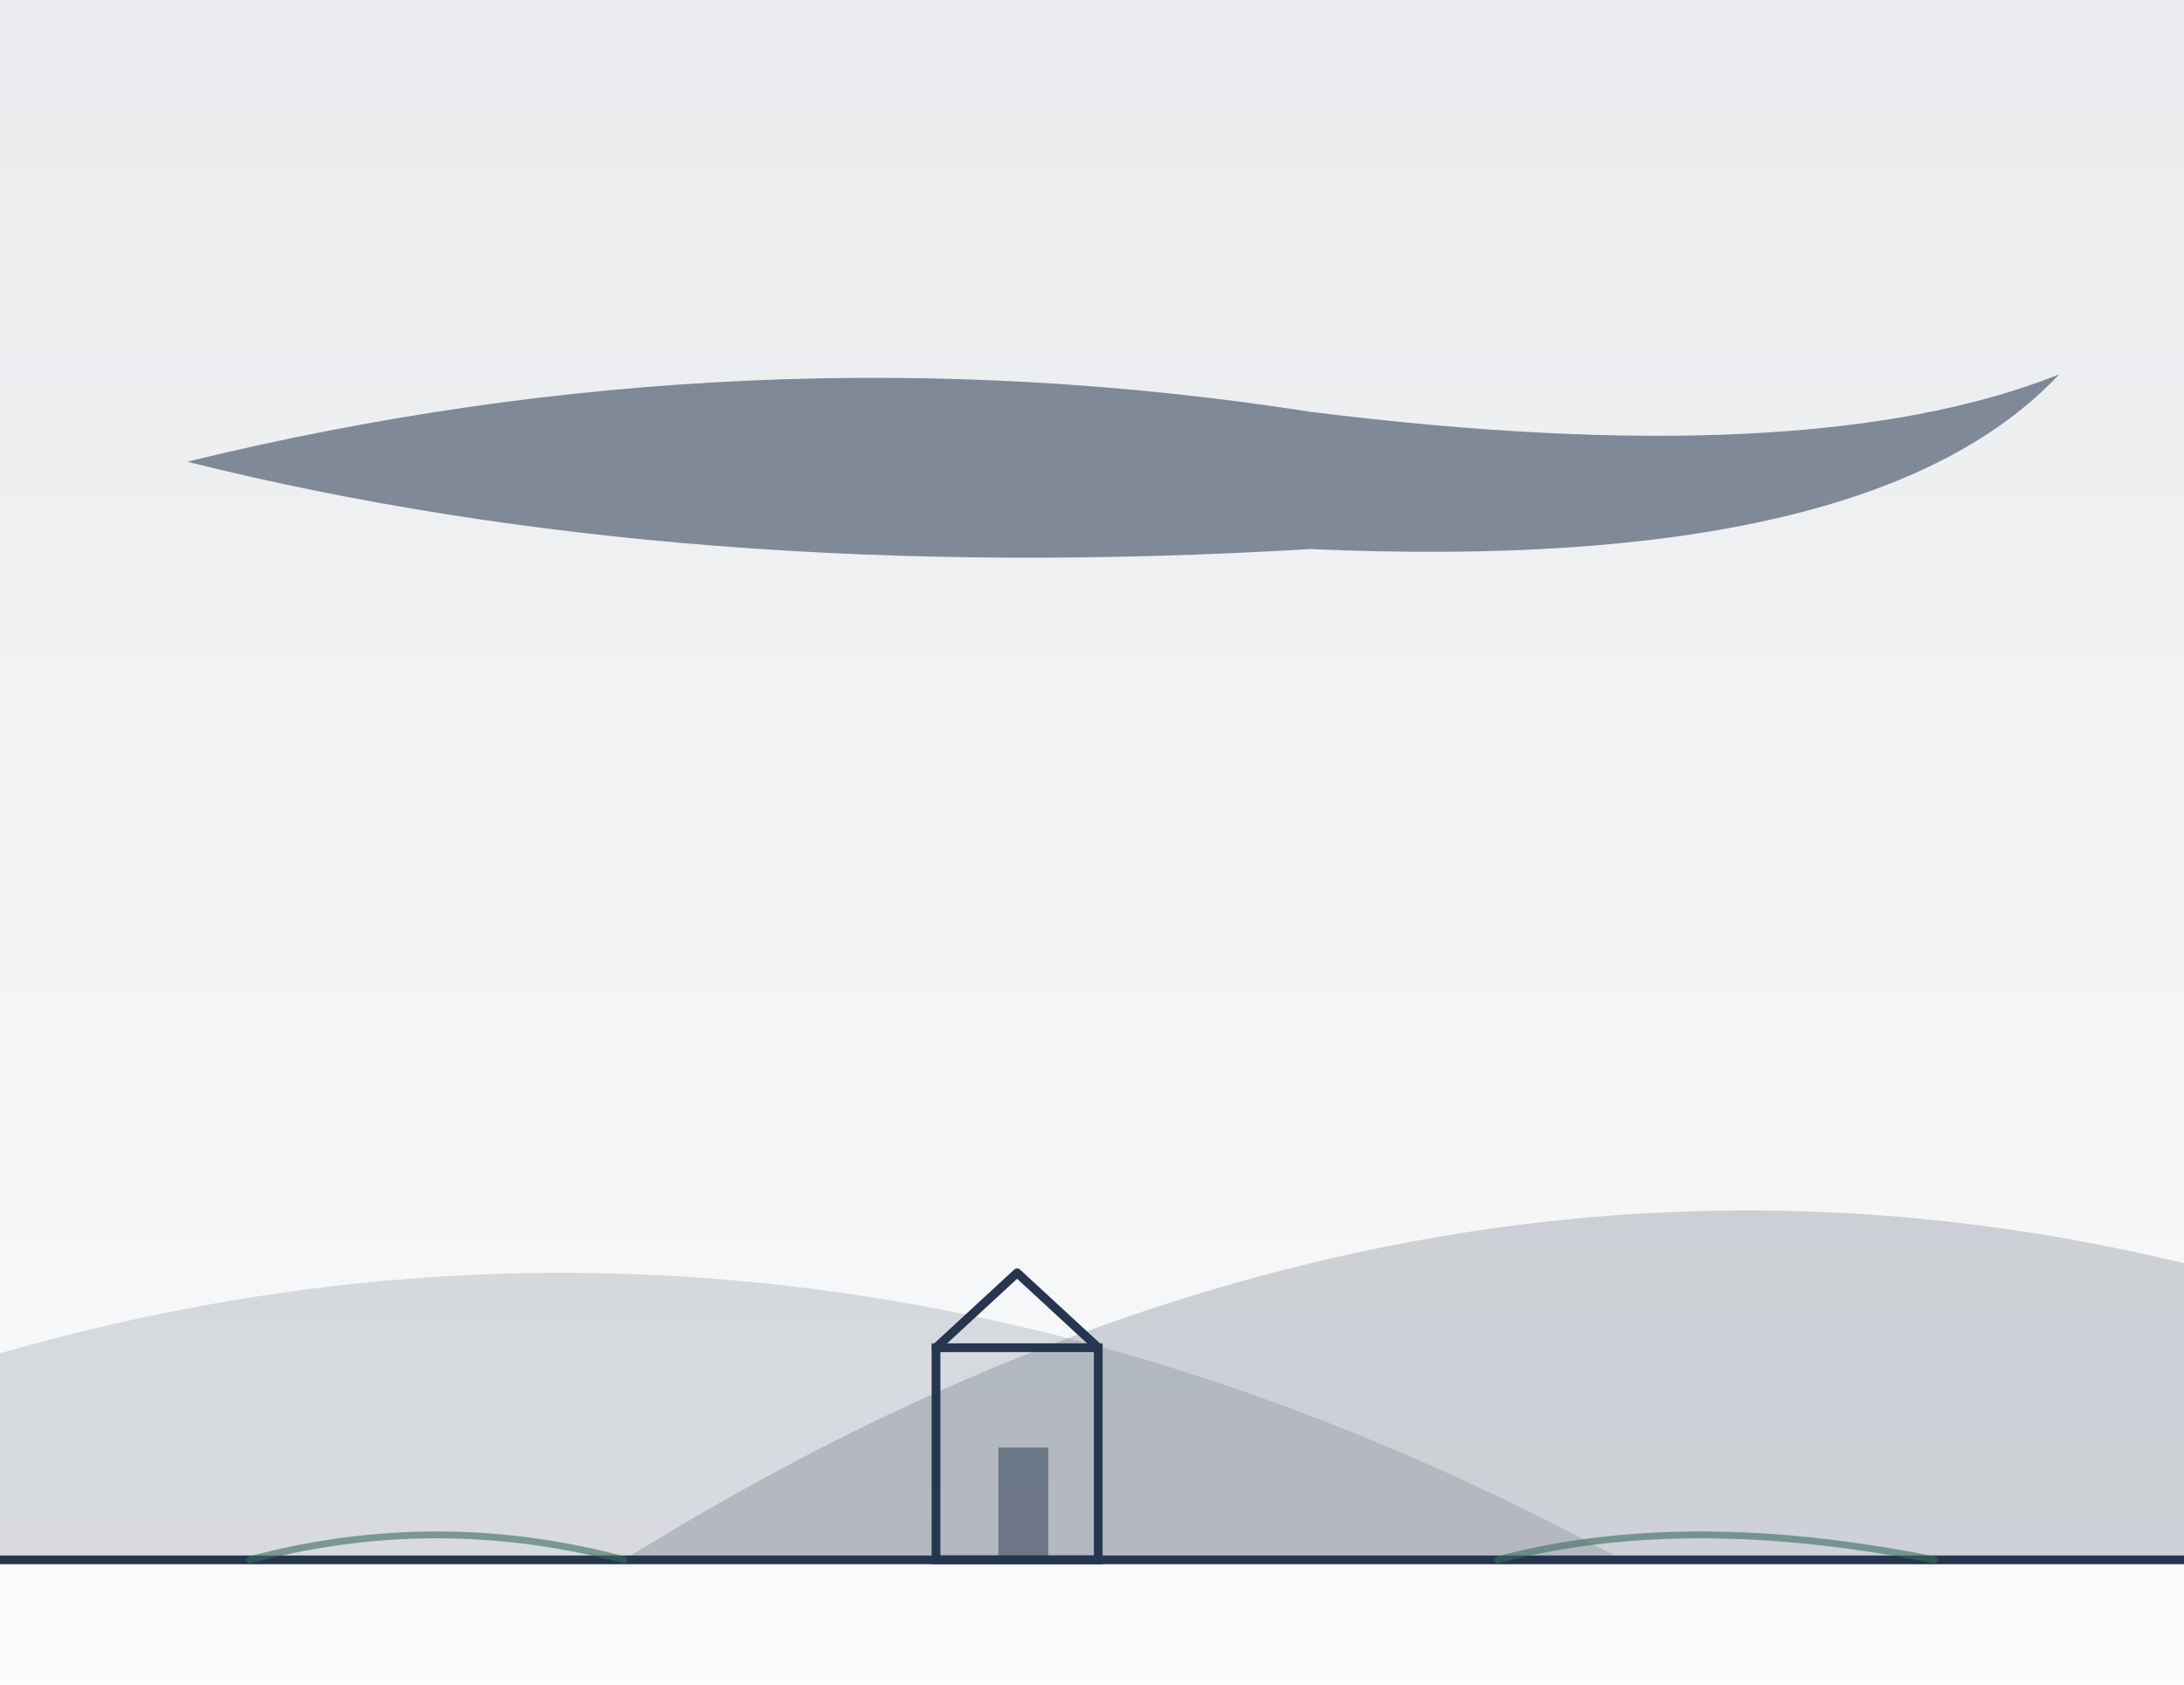
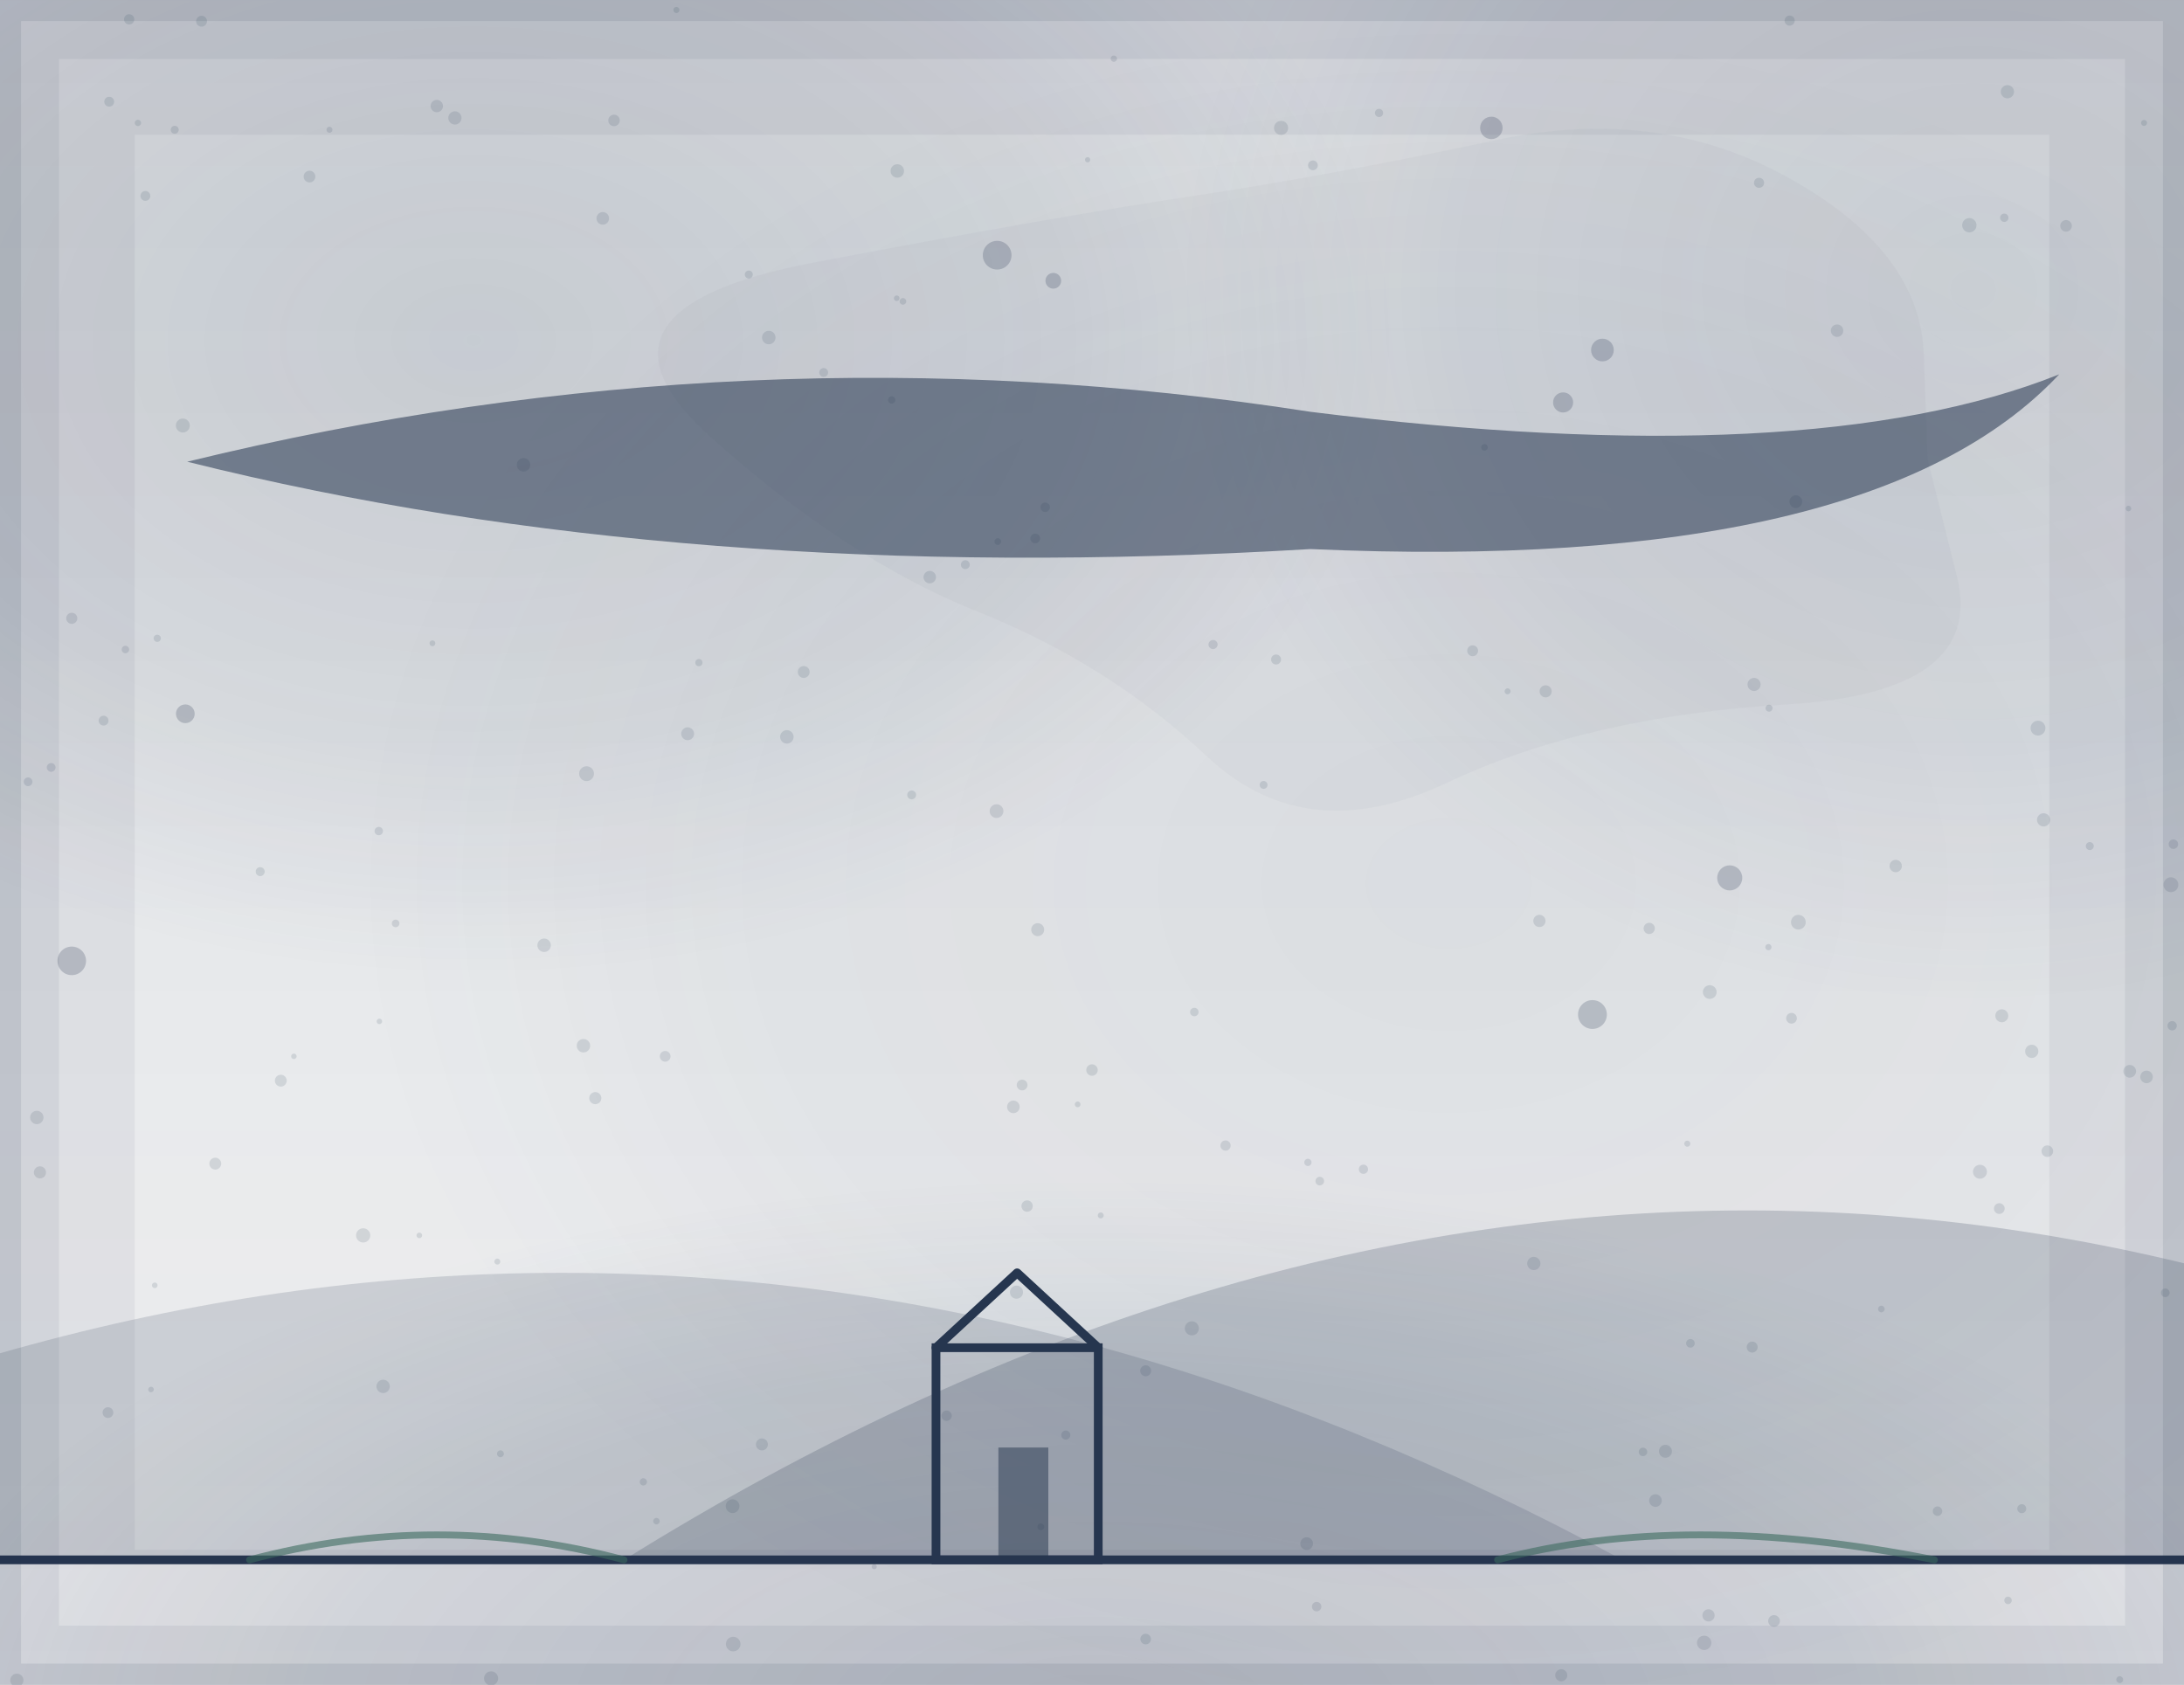
<svg xmlns="http://www.w3.org/2000/svg" viewBox="0 0 350 270">
  <defs>
-     <linearGradient id="g32" x1="0" y1="0" x2="0" y2="1">
+     <linearGradient id="g309" x1="0" y1="0" x2="0" y2="1">
      <stop offset="0" stop-color="#26364F" stop-opacity="0.1" />
      <stop offset="1" stop-color="#26364F" stop-opacity="0.02" />
    </linearGradient>
+     <radialGradient id="g310">
+       <stop offset="0" stop-color="#26364F" stop-opacity="0.14" />
+       <stop offset="0.65" stop-color="#26364F" stop-opacity="0.077" />
+       <stop offset="1" stop-color="#26364F" stop-opacity="0" />
+     </radialGradient>
+     <radialGradient id="g311">
+       <stop offset="0" stop-color="#26364F" stop-opacity="0.11" />
+       <stop offset="0.65" stop-color="#26364F" stop-opacity="0.061" />
+       <stop offset="1" stop-color="#26364F" stop-opacity="0" />
+     </radialGradient>
+     <radialGradient id="g312">
+       <stop offset="0" stop-color="#26364F" stop-opacity="0.16" />
+       <stop offset="0.65" stop-color="#26364F" stop-opacity="0.088" />
+       <stop offset="1" stop-color="#26364F" stop-opacity="0" />
+     </radialGradient>
+     <radialGradient id="g313">
+       <stop offset="0" stop-color="#26364F" stop-opacity="0.06" />
+       <stop offset="0.65" stop-color="#26364F" stop-opacity="0.033" />
+       <stop offset="1" stop-color="#26364F" stop-opacity="0" />
+     </radialGradient>
  </defs>
-   <rect width="350" height="270" fill="url(#g32)" />
+   <rect width="350" height="270" fill="#26364F" fill-opacity="0.060" />
+   <ellipse cx="76.153" cy="54.344" rx="147.0" ry="102.9" fill="url(#g310)" />
+   <ellipse cx="315.676" cy="46.852" rx="126.0" ry="113.4" fill="url(#g311)" />
+   <ellipse cx="175.0" cy="275.4" rx="192.5" ry="86.6" fill="url(#g312)" />
+   <ellipse cx="231.951" cy="141.654" rx="175.0" ry="140.0" fill="url(#g313)" />
+   <path d="M308.9 73.5 Q308.9 73.5 313.6 92.3 Q318.3 111.0 286.3 112.9 Q254.4 114.8 231.8 125.5 Q209.3 136.1 193.5 121.3 Q177.7 106.4 156.6 98.0 Q135.5 89.6 113.4 69.6 Q91.4 49.5 130.3 42.1 Q169.2 34.7 191.3 31.4 Q213.3 28.1 239.5 22.5 Q265.8 16.8 286.8 28.6 Q307.8 40.3 308.3 56.9 Z" fill="#26364F" fill-opacity="0.035" />
+   <rect width="350" height="270" fill="url(#g309)" />
  <path d="M-80 250 Q90 158 260 250 Z" fill="#26364F" fill-opacity="0.16" />
  <path d="M100 250 Q280 138 460 250 Z" fill="#26364F" fill-opacity="0.2" />
  <path d="M0 250 h350" fill="none" stroke="#26364F" stroke-width="1.4" stroke-linecap="round" stroke-linejoin="round" />
  <rect x="150" y="216" width="26" height="34" rx="0" fill="none" stroke="#26364F" stroke-width="1.4" />
  <path d="M150 216 l13 -12 13 12" fill="none" stroke="#26364F" stroke-width="1.4" stroke-linecap="round" stroke-linejoin="round" />
  <rect x="160" y="232" width="8" height="18" rx="0" fill="#26364F" fill-opacity="0.5" />
  <path d="M40 250 q30 -8 60 0 M240 250 q30 -8 70 0" fill="none" stroke="#3C6B60" stroke-width="1.1" stroke-linecap="round" stroke-linejoin="round" stroke-opacity="0.6" />
  <path d="M30 74 Q120 52 210 66 Q290 76 330 60 Q300 92 210 88 Q110 94 30 74 Z" fill="#26364F" fill-opacity="0.55" />
+   <circle cx="165.9" cy="86.3" r="0.78" fill="#26364F" fill-opacity="0.13" />
+   <circle cx="24.2" cy="222.7" r="0.45" fill="#26364F" fill-opacity="0.13" />
+   <circle cx="266.9" cy="232.6" r="1.04" fill="#26364F" fill-opacity="0.13" />
+   <circle cx="80.2" cy="233.0" r="0.55" fill="#26364F" fill-opacity="0.13" />
+   <circle cx="16.6" cy="115.5" r="0.79" fill="#26364F" fill-opacity="0.13" />
+   <circle cx="8.2" cy="123.0" r="0.70" fill="#26364F" fill-opacity="0.13" />
+   <circle cx="120.0" cy="44.0" r="0.64" fill="#26364F" fill-opacity="0.13" />
+   <circle cx="164.6" cy="193.3" r="0.91" fill="#26364F" fill-opacity="0.13" />
+   <circle cx="273.8" cy="258.9" r="0.98" fill="#26364F" fill-opacity="0.13" />
+   <circle cx="166.3" cy="149.0" r="1.04" fill="#26364F" fill-opacity="0.13" />
+   <circle cx="245.8" cy="202.5" r="1.06" fill="#26364F" fill-opacity="0.13" />
+   <circle cx="303.8" cy="138.8" r="0.99" fill="#26364F" fill-opacity="0.13" />
+   <circle cx="294.4" cy="53.0" r="1.00" fill="#26364F" fill-opacity="0.13" />
+   <circle cx="221.0" cy="18.1" r="0.66" fill="#26364F" fill-opacity="0.13" />
+   <circle cx="4.5" cy="125.3" r="0.70" fill="#26364F" fill-opacity="0.13" />
+   <circle cx="348.3" cy="135.3" r="0.76" fill="#26364F" fill-opacity="0.13" />
+   <circle cx="205.3" cy="20.5" r="1.13" fill="#26364F" fill-opacity="0.13" />
+   <circle cx="6.4" cy="187.9" r="0.97" fill="#26364F" fill-opacity="0.13" />
+   <circle cx="83.9" cy="74.5" r="1.08" fill="#26364F" fill-opacity="0.13" />
+   <circle cx="20.7" cy="3.1" r="0.82" fill="#26364F" fill-opacity="0.13" />
+   <circle cx="263.3" cy="232.7" r="0.68" fill="#26364F" fill-opacity="0.13" />
+   <circle cx="60.8" cy="163.7" r="0.44" fill="#26364F" fill-opacity="0.13" />
+   <circle cx="11.5" cy="99.1" r="0.89" fill="#26364F" fill-opacity="0.13" />
+   <circle cx="341.1" cy="81.5" r="0.45" fill="#26364F" fill-opacity="0.13" />
+   <circle cx="47.1" cy="169.3" r="0.44" fill="#26364F" fill-opacity="0.13" />
+   <circle cx="315.6" cy="36.1" r="1.15" fill="#26364F" fill-opacity="0.13" />
+   <circle cx="218.5" cy="187.4" r="0.74" fill="#26364F" fill-opacity="0.13" />
+   <circle cx="70.0" cy="17.0" r="0.99" fill="#26364F" fill-opacity="0.13" />
+   <circle cx="123.2" cy="54.1" r="1.08" fill="#26364F" fill-opacity="0.13" />
+   <circle cx="79.7" cy="202.2" r="0.48" fill="#26364F" fill-opacity="0.13" />
+   <circle cx="112.0" cy="106.2" r="0.58" fill="#26364F" fill-opacity="0.13" />
+   <circle cx="28.0" cy="20.8" r="0.64" fill="#26364F" fill-opacity="0.13" />
+   <circle cx="339.7" cy="269.2" r="0.55" fill="#26364F" fill-opacity="0.13" />
+   <circle cx="321.8" cy="256.5" r="0.60" fill="#26364F" fill-opacity="0.13" />
+   <circle cx="265.3" cy="240.5" r="1.01" fill="#26364F" fill-opacity="0.13" />
+   <circle cx="326.6" cy="116.7" r="1.19" fill="#26364F" fill-opacity="0.13" />
+   <circle cx="96.6" cy="35.0" r="1.01" fill="#26364F" fill-opacity="0.13" />
+   <circle cx="167.5" cy="81.3" r="0.76" fill="#26364F" fill-opacity="0.13" />
+   <circle cx="175.0" cy="171.5" r="0.92" fill="#26364F" fill-opacity="0.13" />
+   <circle cx="273.1" cy="263.3" r="1.15" fill="#26364F" fill-opacity="0.13" />
+   <circle cx="287.1" cy="163.2" r="0.86" fill="#26364F" fill-opacity="0.13" />
+   <circle cx="178.5" cy="9.4" r="0.51" fill="#26364F" fill-opacity="0.13" />
+   <circle cx="170.8" cy="230.0" r="0.73" fill="#26364F" fill-opacity="0.13" />
+   <circle cx="247.7" cy="110.8" r="0.97" fill="#26364F" fill-opacity="0.13" />
+   <circle cx="310.5" cy="242.2" r="0.76" fill="#26364F" fill-opacity="0.13" />
+   <circle cx="281.1" cy="109.7" r="1.05" fill="#26364F" fill-opacity="0.13" />
+   <circle cx="237.9" cy="71.7" r="0.53" fill="#26364F" fill-opacity="0.13" />
+   <circle cx="320.4" cy="193.7" r="0.86" fill="#26364F" fill-opacity="0.13" />
+   <circle cx="132.0" cy="59.7" r="0.71" fill="#26364F" fill-opacity="0.13" />
+   <circle cx="58.2" cy="198.0" r="1.14" fill="#26364F" fill-opacity="0.13" />
+   <circle cx="106.6" cy="169.3" r="0.86" fill="#26364F" fill-opacity="0.13" />
+   <circle cx="126.1" cy="118.1" r="1.08" fill="#26364F" fill-opacity="0.13" />
+   <circle cx="95.4" cy="176.0" r="0.97" fill="#26364F" fill-opacity="0.13" />
+   <circle cx="17.5" cy="16.3" r="0.79" fill="#26364F" fill-opacity="0.13" />
+   <circle cx="210.4" cy="26.5" r="0.78" fill="#26364F" fill-opacity="0.13" />
+   <circle cx="236.0" cy="104.3" r="0.87" fill="#26364F" fill-opacity="0.13" />
+   <circle cx="172.7" cy="177.0" r="0.46" fill="#26364F" fill-opacity="0.13" />
+   <circle cx="24.8" cy="206.0" r="0.45" fill="#26364F" fill-opacity="0.13" />
+   <circle cx="60.7" cy="133.2" r="0.67" fill="#26364F" fill-opacity="0.13" />
+   <circle cx="72.9" cy="18.9" r="1.06" fill="#26364F" fill-opacity="0.13" />
+   <circle cx="250.2" cy="268.5" r="0.97" fill="#26364F" fill-opacity="0.13" />
+   <circle cx="142.9" cy="64.1" r="0.59" fill="#26364F" fill-opacity="0.13" />
+   <circle cx="45.0" cy="173.2" r="0.95" fill="#26364F" fill-opacity="0.13" />
+   <circle cx="211.5" cy="189.3" r="0.69" fill="#26364F" fill-opacity="0.13" />
+   <circle cx="29.3" cy="68.2" r="1.12" fill="#26364F" fill-opacity="0.13" />
+   <circle cx="110.2" cy="117.6" r="1.03" fill="#26364F" fill-opacity="0.13" />
+   <circle cx="204.5" cy="105.7" r="0.80" fill="#26364F" fill-opacity="0.13" />
+   <circle cx="334.9" cy="135.6" r="0.64" fill="#26364F" fill-opacity="0.13" />
+   <circle cx="20.1" cy="104.1" r="0.60" fill="#26364F" fill-opacity="0.13" />
+   <circle cx="321.7" cy="14.7" r="1.06" fill="#26364F" fill-opacity="0.13" />
+   <circle cx="209.6" cy="186.3" r="0.58" fill="#26364F" fill-opacity="0.13" />
+   <circle cx="159.7" cy="130.0" r="1.10" fill="#26364F" fill-opacity="0.13" />
+   <circle cx="191.4" cy="162.2" r="0.68" fill="#26364F" fill-opacity="0.13" />
+   <circle cx="341.3" cy="171.7" r="1.02" fill="#26364F" fill-opacity="0.13" />
+   <circle cx="32.3" cy="3.4" r="0.87" fill="#26364F" fill-opacity="0.13" />
+   <circle cx="241.6" cy="110.8" r="0.48" fill="#26364F" fill-opacity="0.13" />
+   <circle cx="93.5" cy="167.6" r="1.08" fill="#26364F" fill-opacity="0.13" />
+   <circle cx="347.0" cy="207.2" r="0.69" fill="#26364F" fill-opacity="0.13" />
+   <circle cx="108.4" cy="1.6" r="0.49" fill="#26364F" fill-opacity="0.13" />
+   <circle cx="63.4" cy="148.0" r="0.61" fill="#26364F" fill-opacity="0.13" />
+   <circle cx="25.2" cy="102.3" r="0.58" fill="#26364F" fill-opacity="0.13" />
+   <circle cx="209.4" cy="247.4" r="1.02" fill="#26364F" fill-opacity="0.13" />
+   <circle cx="264.3" cy="148.8" r="0.90" fill="#26364F" fill-opacity="0.13" />
+   <circle cx="196.4" cy="183.6" r="0.82" fill="#26364F" fill-opacity="0.13" />
+   <circle cx="283.4" cy="151.8" r="0.50" fill="#26364F" fill-opacity="0.13" />
+   <circle cx="22.1" cy="19.7" r="0.51" fill="#26364F" fill-opacity="0.13" />
+   <circle cx="87.2" cy="151.5" r="1.08" fill="#26364F" fill-opacity="0.13" />
+   <circle cx="281.9" cy="29.3" r="0.81" fill="#26364F" fill-opacity="0.13" />
+   <circle cx="325.6" cy="168.5" r="1.06" fill="#26364F" fill-opacity="0.13" />
+   <circle cx="327.5" cy="131.4" r="1.06" fill="#26364F" fill-opacity="0.13" />
+   <circle cx="163.8" cy="173.9" r="0.86" fill="#26364F" fill-opacity="0.13" />
+   <circle cx="286.8" cy="3.3" r="0.81" fill="#26364F" fill-opacity="0.13" />
+   <circle cx="146.1" cy="127.4" r="0.71" fill="#26364F" fill-opacity="0.13" />
+   <circle cx="103.1" cy="237.5" r="0.58" fill="#26364F" fill-opacity="0.13" />
+   <circle cx="52.8" cy="20.8" r="0.48" fill="#26364F" fill-opacity="0.13" />
+   <circle cx="49.6" cy="28.3" r="0.94" fill="#26364F" fill-opacity="0.13" />
+   <circle cx="176.4" cy="194.8" r="0.48" fill="#26364F" fill-opacity="0.13" />
+   <circle cx="324.0" cy="241.8" r="0.72" fill="#26364F" fill-opacity="0.13" />
+   <circle cx="270.4" cy="183.3" r="0.49" fill="#26364F" fill-opacity="0.13" />
+   <circle cx="317.3" cy="187.8" r="1.12" fill="#26364F" fill-opacity="0.13" />
+   <circle cx="23.3" cy="31.4" r="0.79" fill="#26364F" fill-opacity="0.13" />
+   <circle cx="117.4" cy="241.4" r="1.10" fill="#26364F" fill-opacity="0.13" />
+   <circle cx="128.8" cy="107.7" r="0.95" fill="#26364F" fill-opacity="0.13" />
+   <circle cx="41.7" cy="139.7" r="0.72" fill="#26364F" fill-opacity="0.13" />
+   <circle cx="343.6" cy="19.7" r="0.48" fill="#26364F" fill-opacity="0.13" />
+   <circle cx="174.3" cy="25.6" r="0.42" fill="#26364F" fill-opacity="0.13" />
+   <circle cx="143.7" cy="47.8" r="0.45" fill="#26364F" fill-opacity="0.13" />
+   <circle cx="2.7" cy="269.3" r="1.06" fill="#26364F" fill-opacity="0.13" />
+   <circle cx="34.5" cy="186.5" r="0.95" fill="#26364F" fill-opacity="0.13" />
+   <circle cx="191.0" cy="212.9" r="1.13" fill="#26364F" fill-opacity="0.13" />
+   <circle cx="348.1" cy="164.4" r="0.75" fill="#26364F" fill-opacity="0.13" />
+   <circle cx="274.0" cy="159.0" r="1.10" fill="#26364F" fill-opacity="0.13" />
+   <circle cx="183.6" cy="262.7" r="0.85" fill="#26364F" fill-opacity="0.13" />
+   <circle cx="162.4" cy="177.4" r="1.01" fill="#26364F" fill-opacity="0.13" />
+   <circle cx="122.1" cy="231.5" r="0.96" fill="#26364F" fill-opacity="0.13" />
+   <circle cx="94.0" cy="124.0" r="1.19" fill="#26364F" fill-opacity="0.13" />
+   <circle cx="78.7" cy="269.0" r="1.13" fill="#26364F" fill-opacity="0.13" />
+   <circle cx="301.5" cy="209.8" r="0.53" fill="#26364F" fill-opacity="0.13" />
+   <circle cx="149.0" cy="92.5" r="1.00" fill="#26364F" fill-opacity="0.13" />
+   <circle cx="202.5" cy="125.8" r="0.63" fill="#26364F" fill-opacity="0.13" />
+   <circle cx="151.7" cy="226.9" r="0.83" fill="#26364F" fill-opacity="0.13" />
+   <circle cx="287.8" cy="80.4" r="1.02" fill="#26364F" fill-opacity="0.13" />
+   <circle cx="17.3" cy="226.4" r="0.86" fill="#26364F" fill-opacity="0.13" />
+   <circle cx="270.9" cy="215.3" r="0.69" fill="#26364F" fill-opacity="0.13" />
+   <circle cx="211.0" cy="257.5" r="0.76" fill="#26364F" fill-opacity="0.13" />
+   <circle cx="154.7" cy="90.5" r="0.71" fill="#26364F" fill-opacity="0.13" />
+   <circle cx="194.4" cy="103.3" r="0.73" fill="#26364F" fill-opacity="0.13" />
+   <circle cx="144.7" cy="48.3" r="0.53" fill="#26364F" fill-opacity="0.13" />
+   <circle cx="162.9" cy="207.1" r="1.05" fill="#26364F" fill-opacity="0.13" />
+   <circle cx="5.9" cy="179.1" r="1.07" fill="#26364F" fill-opacity="0.13" />
+   <circle cx="328.1" cy="184.5" r="0.93" fill="#26364F" fill-opacity="0.13" />
+   <circle cx="331.1" cy="36.2" r="0.93" fill="#26364F" fill-opacity="0.13" />
+   <circle cx="284.3" cy="259.8" r="0.94" fill="#26364F" fill-opacity="0.13" />
+   <circle cx="280.8" cy="215.9" r="0.88" fill="#26364F" fill-opacity="0.13" />
+   <circle cx="140.1" cy="251.1" r="0.41" fill="#26364F" fill-opacity="0.13" />
+   <circle cx="183.6" cy="219.7" r="0.88" fill="#26364F" fill-opacity="0.13" />
+   <circle cx="347.9" cy="141.8" r="1.19" fill="#26364F" fill-opacity="0.13" />
+   <circle cx="105.2" cy="243.8" r="0.52" fill="#26364F" fill-opacity="0.13" />
+   <circle cx="67.2" cy="198.0" r="0.45" fill="#26364F" fill-opacity="0.13" />
+   <circle cx="117.5" cy="263.5" r="1.17" fill="#26364F" fill-opacity="0.13" />
+   <circle cx="246.7" cy="147.6" r="0.98" fill="#26364F" fill-opacity="0.13" />
+   <circle cx="283.5" cy="113.5" r="0.56" fill="#26364F" fill-opacity="0.13" />
+   <circle cx="98.4" cy="19.3" r="0.92" fill="#26364F" fill-opacity="0.13" />
+   <circle cx="159.9" cy="86.8" r="0.54" fill="#26364F" fill-opacity="0.13" />
+   <circle cx="69.3" cy="103.1" r="0.47" fill="#26364F" fill-opacity="0.13" />
+   <circle cx="166.8" cy="244.7" r="0.54" fill="#26364F" fill-opacity="0.13" />
+   <circle cx="143.8" cy="27.4" r="1.08" fill="#26364F" fill-opacity="0.13" />
+   <circle cx="320.8" cy="162.8" r="1.04" fill="#26364F" fill-opacity="0.13" />
+   <circle cx="344.0" cy="172.6" r="1.01" fill="#26364F" fill-opacity="0.13" />
+   <circle cx="61.4" cy="222.2" r="1.07" fill="#26364F" fill-opacity="0.13" />
+   <circle cx="288.2" cy="147.8" r="1.18" fill="#26364F" fill-opacity="0.13" />
+   <circle cx="321.2" cy="34.9" r="0.67" fill="#26364F" fill-opacity="0.13" />
+   <circle cx="255.2" cy="162.6" r="2.31" fill="#26364F" fill-opacity="0.22" />
+   <circle cx="159.8" cy="40.9" r="2.30" fill="#26364F" fill-opacity="0.22" />
+   <circle cx="168.8" cy="45.0" r="1.26" fill="#26364F" fill-opacity="0.22" />
+   <circle cx="250.5" cy="64.5" r="1.61" fill="#26364F" fill-opacity="0.22" />
+   <circle cx="11.5" cy="154.0" r="2.29" fill="#26364F" fill-opacity="0.22" />
+   <circle cx="29.7" cy="114.4" r="1.50" fill="#26364F" fill-opacity="0.22" />
+   <circle cx="256.8" cy="56.1" r="1.82" fill="#26364F" fill-opacity="0.22" />
+   <circle cx="277.2" cy="140.7" r="2.01" fill="#26364F" fill-opacity="0.22" />
+   <circle cx="239.0" cy="20.5" r="1.80" fill="#26364F" fill-opacity="0.22" />
+   <rect x="0" y="0" width="350" height="270" fill="none" stroke="#26364F" stroke-width="43.2" stroke-opacity="0.055" />
+   <rect x="0" y="0" width="350" height="270" fill="none" stroke="#26364F" stroke-width="18.9" stroke-opacity="0.07" />
+   <rect x="0" y="0" width="350" height="270" fill="none" stroke="#26364F" stroke-width="6.75" stroke-opacity="0.10" />
</svg>
